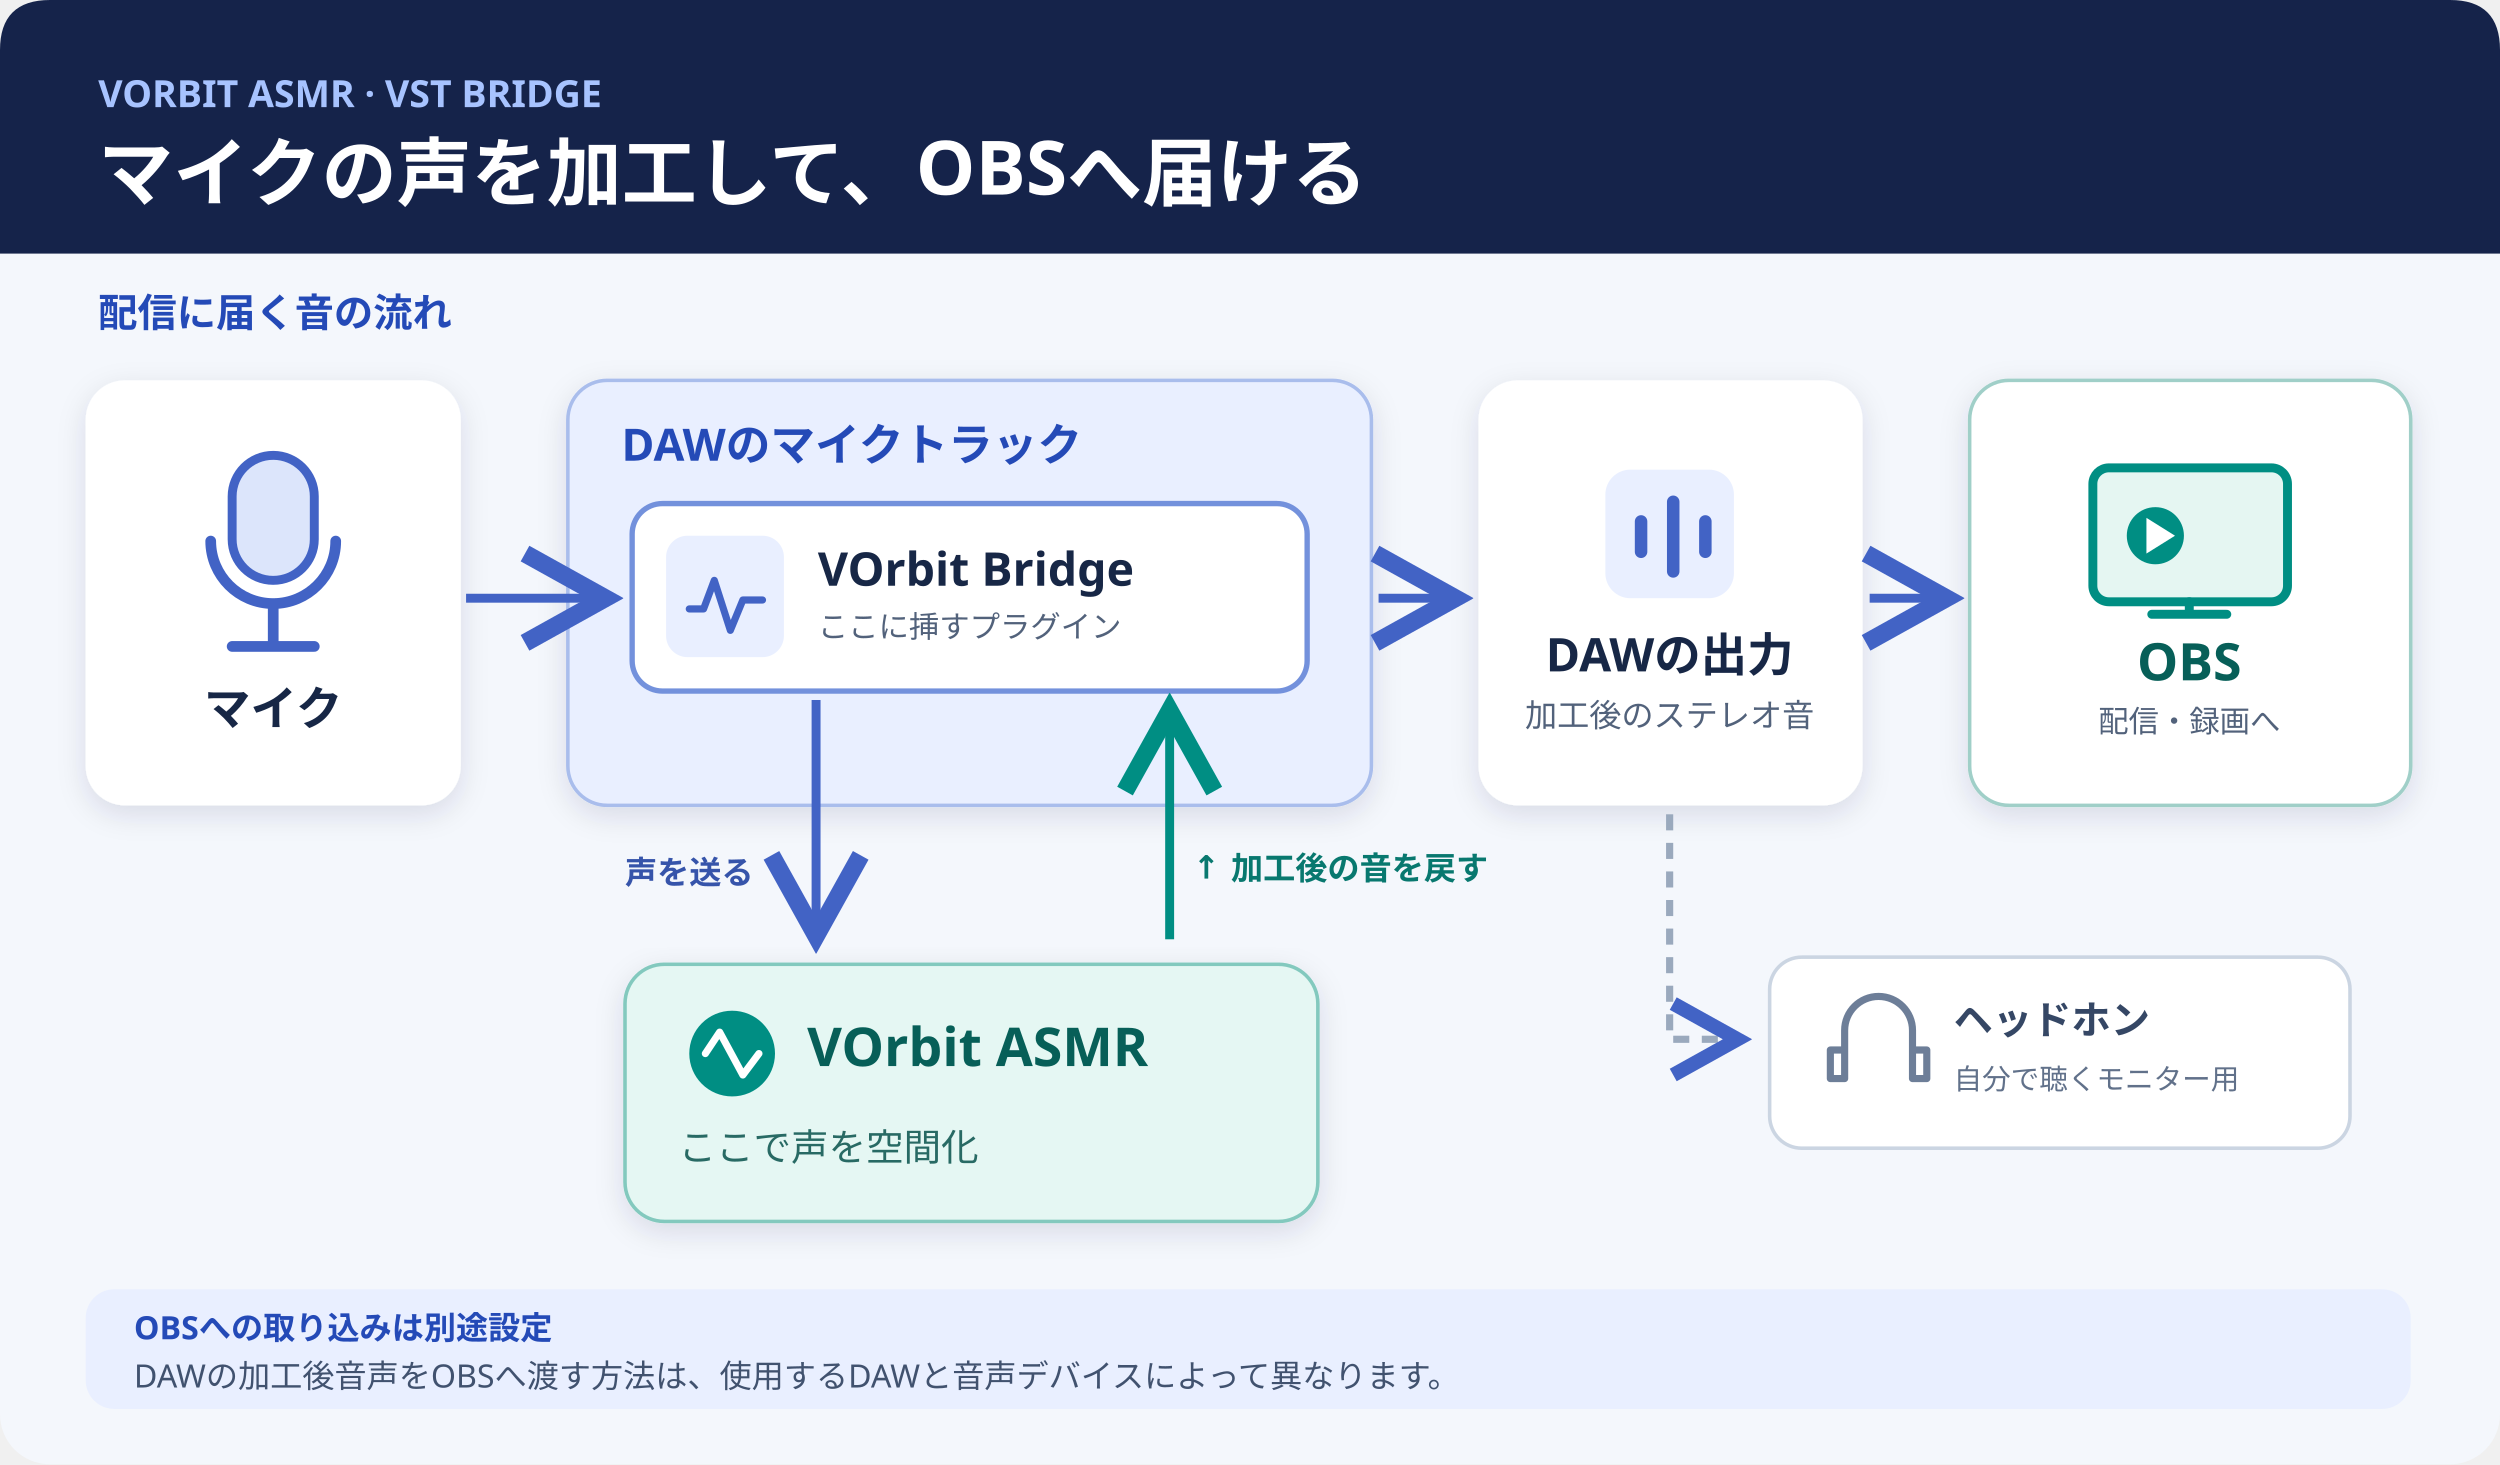
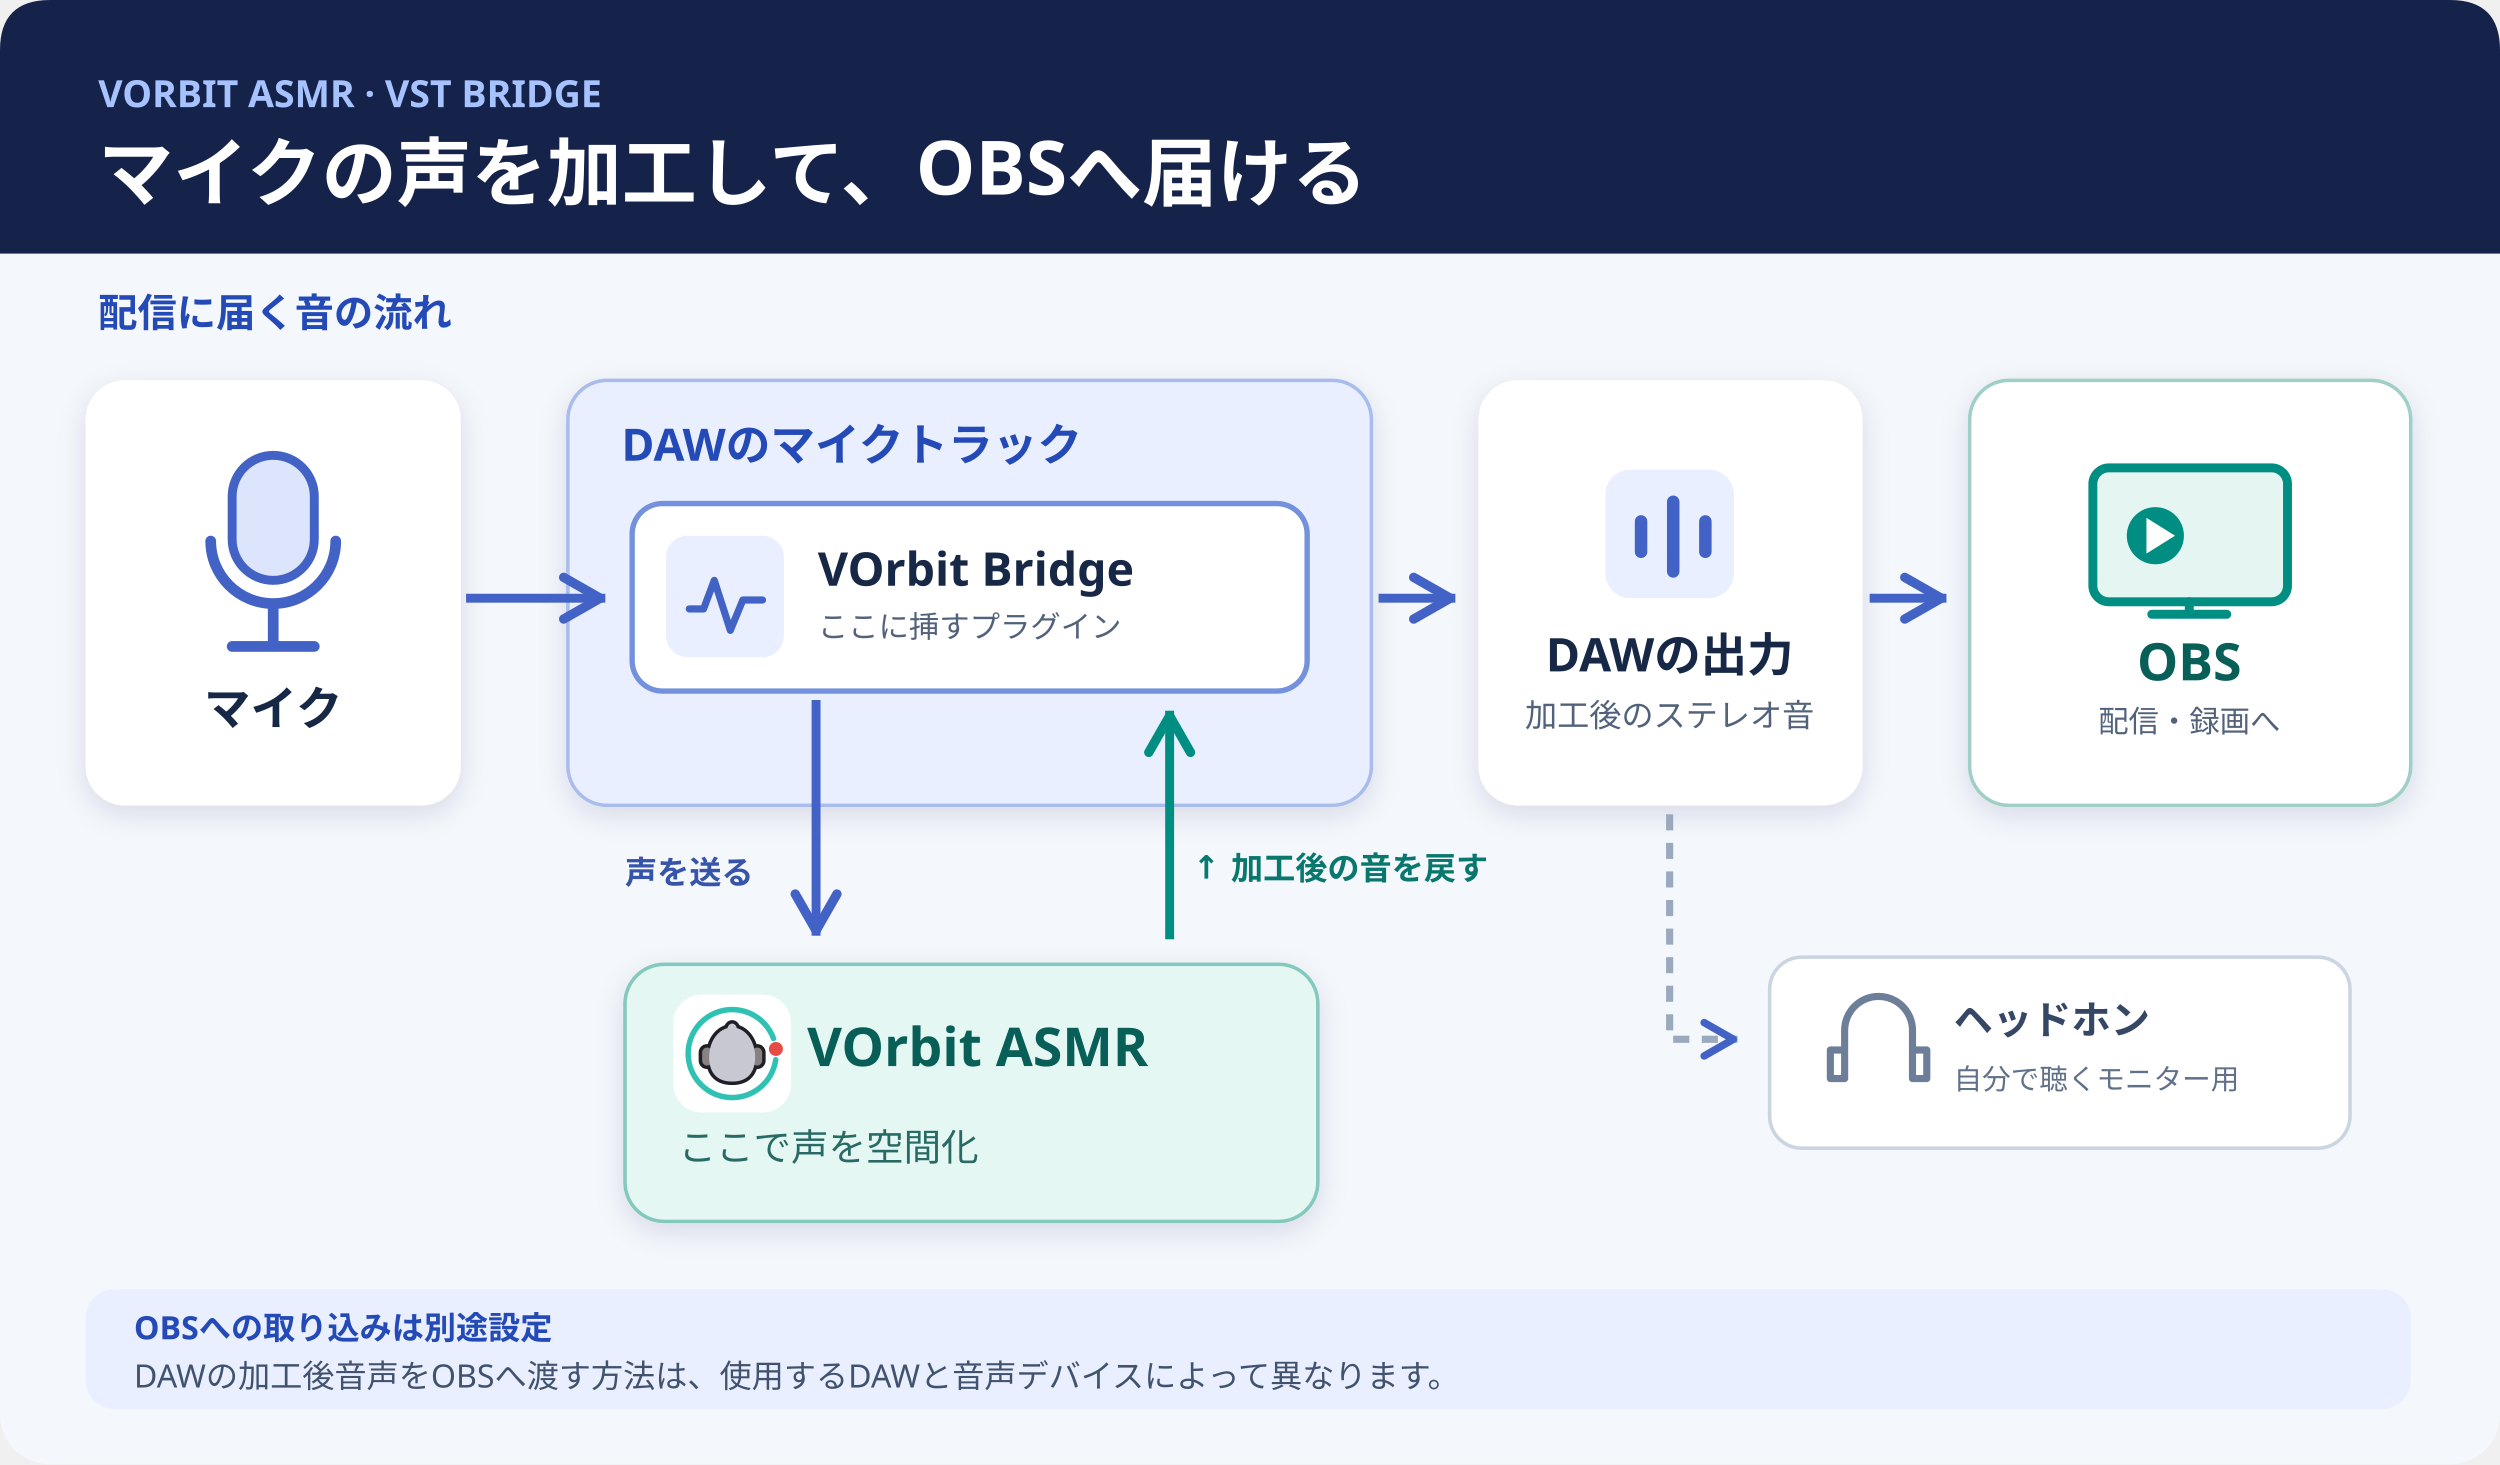
<svg xmlns="http://www.w3.org/2000/svg" width="1400" height="820" viewBox="0 0 1400 820" role="img" aria-labelledby="title desc">
  <defs>
-     <marker id="arrow" viewBox="0 0 12 12" markerWidth="12" markerHeight="12" refX="10" refY="6" orient="auto">
-       <path d="M1 1 10 6 1 11" fill="none" stroke="#4263c5" stroke-width="2" />
+     <marker id="arrow" viewBox="0 0 12 12" markerWidth="7" markerHeight="7" refX="10" refY="6" orient="auto">
+       <path d="M2 2 9 6 2 10" fill="none" stroke="#4263c5" stroke-width="1.8" stroke-linecap="round" stroke-linejoin="round" />
    </marker>
-     <marker id="return" viewBox="0 0 12 12" markerWidth="12" markerHeight="12" refX="10" refY="6" orient="auto">
-       <path d="M1 1 10 6 1 11" fill="none" stroke="#008e83" stroke-width="2" />
+     <marker id="return" viewBox="0 0 12 12" markerWidth="7" markerHeight="7" refX="10" refY="6" orient="auto">
+       <path d="M2 2 9 6 2 10" fill="none" stroke="#008e83" stroke-width="1.8" stroke-linecap="round" stroke-linejoin="round" />
    </marker>
    <filter id="shadow" x="-10%" y="-10%" width="120%" height="130%">
      <feDropShadow dx="0" dy="5" stdDeviation="8" flood-color="#172950" flood-opacity=".12" />
    </filter>
  </defs>
  <rect width="1400" height="820" rx="28" fill="#f4f7fc" />
  <path d="M0 28Q0 0 28 0H1372Q1400 0 1400 28V142H0Z" fill="#15234a" />
  <g font-family="Noto Sans JP, Yu Gothic, sans-serif">
    <text x="55" y="60" fill="#a7c3ff" font-size="21" font-weight="700">VORBIT ASMR  ·  VST BRIDGE</text>
    <text x="55" y="112" fill="#fff" font-size="42" font-weight="800">マイクの声を加工して、OBSへ届ける</text>
    <text x="55" y="183" fill="#244ab7" font-size="22" font-weight="800">配信に届く音の流れ</text>
    <g filter="url(#shadow)">
      <rect x="48" y="213" width="210" height="238" rx="22" fill="#fff" />
      <rect x="318" y="213" width="450" height="238" rx="22" fill="#e9efff" stroke="#a9bdec" stroke-width="2" />
      <rect x="828" y="213" width="215" height="238" rx="22" fill="#fff" />
      <rect x="1103" y="213" width="247" height="238" rx="22" fill="#fff" stroke="#a0cfc8" stroke-width="2" />
    </g>
    <rect x="130" y="255" width="46" height="70" rx="23" fill="#dce5fb" stroke="#4263c5" stroke-width="5" />
    <path d="M118 303a35 35 0 0 0 70 0M153 338v24m-23 0h46" fill="none" stroke="#4263c5" stroke-width="6" stroke-linecap="round" />
    <text x="153" y="406" text-anchor="middle" font-size="26" font-weight="800" fill="#172746">マイク</text>
    <text x="348" y="258" font-size="25" font-weight="800" fill="#244ab7">DAWのマイクトラック</text>
    <rect x="354" y="282" width="378" height="105" rx="17" fill="#fff" stroke="#7391dc" stroke-width="3" />
    <rect x="373" y="300" width="66" height="68" rx="12" fill="#e9efff" />
    <path d="M386 341h8l6-16 9 28 7-17h11" fill="none" stroke="#4263c5" stroke-width="4" stroke-linecap="round" stroke-linejoin="round" />
    <text x="458" y="328" font-size="26" font-weight="800" fill="#172746">VOrbit Bridge</text>
    <text x="458" y="357" font-size="17" fill="#52627b">ここに挿すプラグイン</text>
    <rect x="899" y="263" width="72" height="72" rx="14" fill="#e9efff" />
    <path d="M919 292v17m18-28v39m18-28v17" stroke="#4263c5" stroke-width="7" stroke-linecap="round" />
    <text x="935" y="376" text-anchor="middle" font-size="26" font-weight="800" fill="#172746">DAWの出力</text>
    <text x="935" y="407" text-anchor="middle" font-size="18" fill="#52627b">加工後のステレオ音</text>
    <rect x="1172" y="262" width="109" height="75" rx="9" fill="#e5f6f2" stroke="#008e83" stroke-width="5" />
    <circle cx="1207" cy="300" r="16" fill="#008e83" />
    <path d="M1202 290l16 10-16 10z" fill="#fff" />
    <path d="M1205 344h42m-21-7v7" stroke="#008e83" stroke-width="5" stroke-linecap="round" />
    <text x="1226" y="381" text-anchor="middle" font-size="29" font-weight="800" fill="#075f58">OBS</text>
    <text x="1226" y="410" text-anchor="middle" font-size="17" fill="#52627b">配信・録画へ</text>
    <path d="M261 335h78" fill="none" stroke="#4263c5" stroke-width="5" marker-end="url(#arrow)" />
    <path d="M772 335h43" fill="none" stroke="#4263c5" stroke-width="5" marker-end="url(#arrow)" />
    <path d="M1047 335h43" fill="none" stroke="#4263c5" stroke-width="5" marker-end="url(#arrow)" />
    <rect x="350" y="540" width="388" height="144" rx="22" fill="#e5f7f3" stroke="#83c9be" stroke-width="2" filter="url(#shadow)" />
-     <circle cx="410" cy="590" r="24" fill="#008e83" />
-     <path d="M395 590l8-12 13 24 9-12" fill="none" stroke="#fff" stroke-width="4" stroke-linecap="round" stroke-linejoin="round" />
+     <rect x="377" y="557" width="66" height="66" rx="16" fill="#fff" />
+     <g transform="translate(382 562) scale(.56)">
+       <path d="M93.572,56.124A44,44,0,1,1,91.346,34.951" fill="none" stroke="#2FC2B4" stroke-width="5.5" stroke-linecap="round" />
+       <ellipse cx="50" cy="27" rx="5" ry="7" fill="#1E2026" stroke="#1E2026" stroke-width="7" />
+       <rect x="20" y="44" width="10" height="18" rx="5" fill="#1E2026" stroke="#1E2026" stroke-width="7" />
+       <rect x="70" y="44" width="10" height="18" rx="5" fill="#1E2026" stroke="#1E2026" stroke-width="7" />
+       <path d="M50,24C63.8,24 73,38.31 73,53.16 73,67.2 67.02,78 50,78 32.98,78 27,67.2 27,53.16 27,38.31 36.2,24 50,24z" fill="#1E2026" stroke="#1E2026" stroke-width="7" />
+       <ellipse cx="50" cy="27" rx="5" ry="7" fill="#C8C8D2" />
+       <rect x="20" y="44" width="10" height="18" rx="5" fill="#878181" />
+       <rect x="70" y="44" width="10" height="18" rx="5" fill="#878181" />
+       <path d="M50,24C63.8,24 73,38.31 73,53.16 73,67.2 67.02,78 50,78 32.98,78 27,67.2 27,53.16 27,38.31 36.2,24 50,24z" fill="#C8C8D2" />
+       <circle cx="93.759" cy="45.401" r="7" fill="#E64B45" />
+     </g>
    <text x="452" y="597" font-size="30" font-weight="800" fill="#075f58">VOrbit ASMR</text>
    <text x="380" y="650" font-size="21" fill="#286a64">ここで声を空間化</text>
    <path d="M457 392v132" fill="none" stroke="#4263c5" stroke-width="5" marker-end="url(#arrow)" />
    <path d="M655 526V398" fill="none" stroke="#008e83" stroke-width="5" marker-end="url(#return)" />
    <text x="350" y="495" font-size="18" font-weight="700" fill="#3654aa">声を送る</text>
    <text x="668" y="492" font-size="18" font-weight="700" fill="#08786f">↑ 加工後の音を戻す</text>
    <path d="M935 456v126h38" fill="none" stroke="#9aa9bd" stroke-width="4" stroke-dasharray="9 7" marker-end="url(#arrow)" />
    <rect x="991" y="536" width="325" height="107" rx="18" fill="#fff" stroke="#cbd5e2" stroke-width="2" />
    <path d="M1033 592v-15a19 19 0 0 1 38 0v15m-38-4h-8v16h8zm38 0h8v16h-8z" fill="none" stroke="#6d7e98" stroke-width="4" stroke-linejoin="round" />
    <text x="1094" y="579" font-size="22" font-weight="700" fill="#354765">ヘッドホン</text>
    <text x="1094" y="610" font-size="16" fill="#61718a">自分で聴くモニター用</text>
    <rect x="48" y="722" width="1302" height="67" rx="16" fill="#e9efff" />
    <text x="75" y="750" font-size="18" font-weight="700" fill="#244ab7">OBSへの取り込みは別途設定</text>
    <text x="75" y="777" font-size="18" fill="#41526f">DAWの加工後音声をOBSへ渡す方法は、使用するDAWと音声デバイスによって異なります。</text>
  </g>
</svg>
